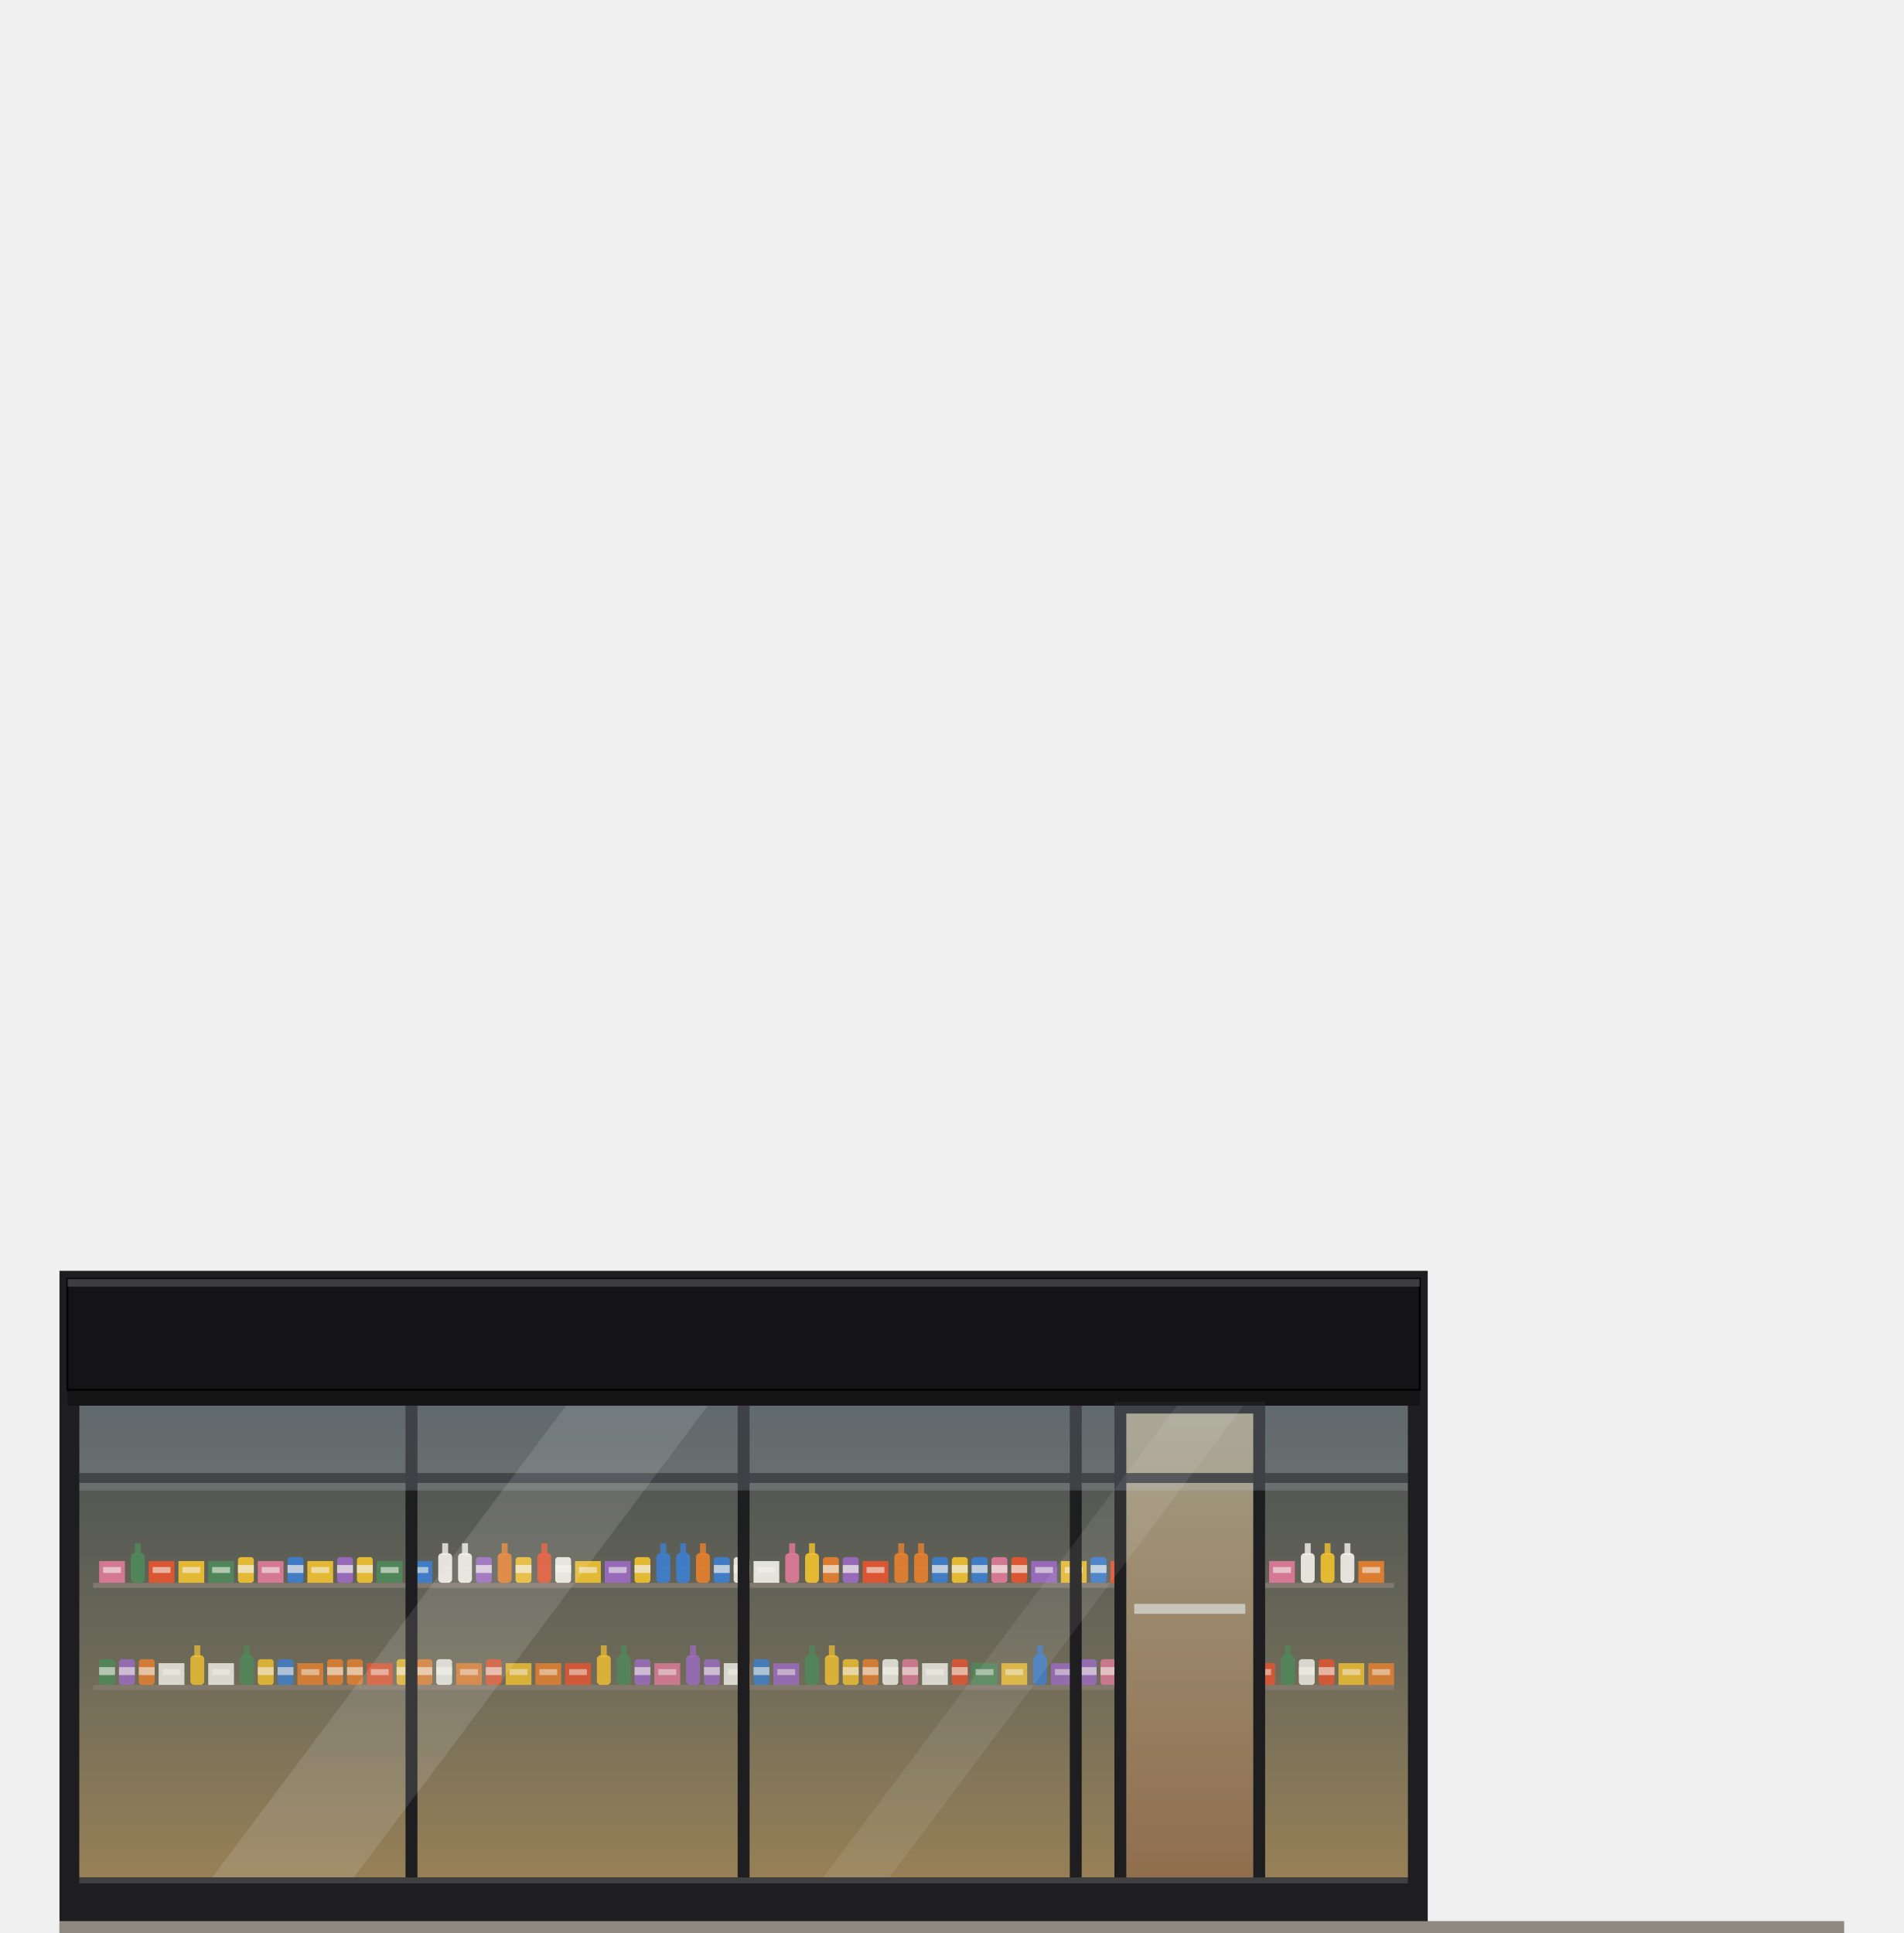
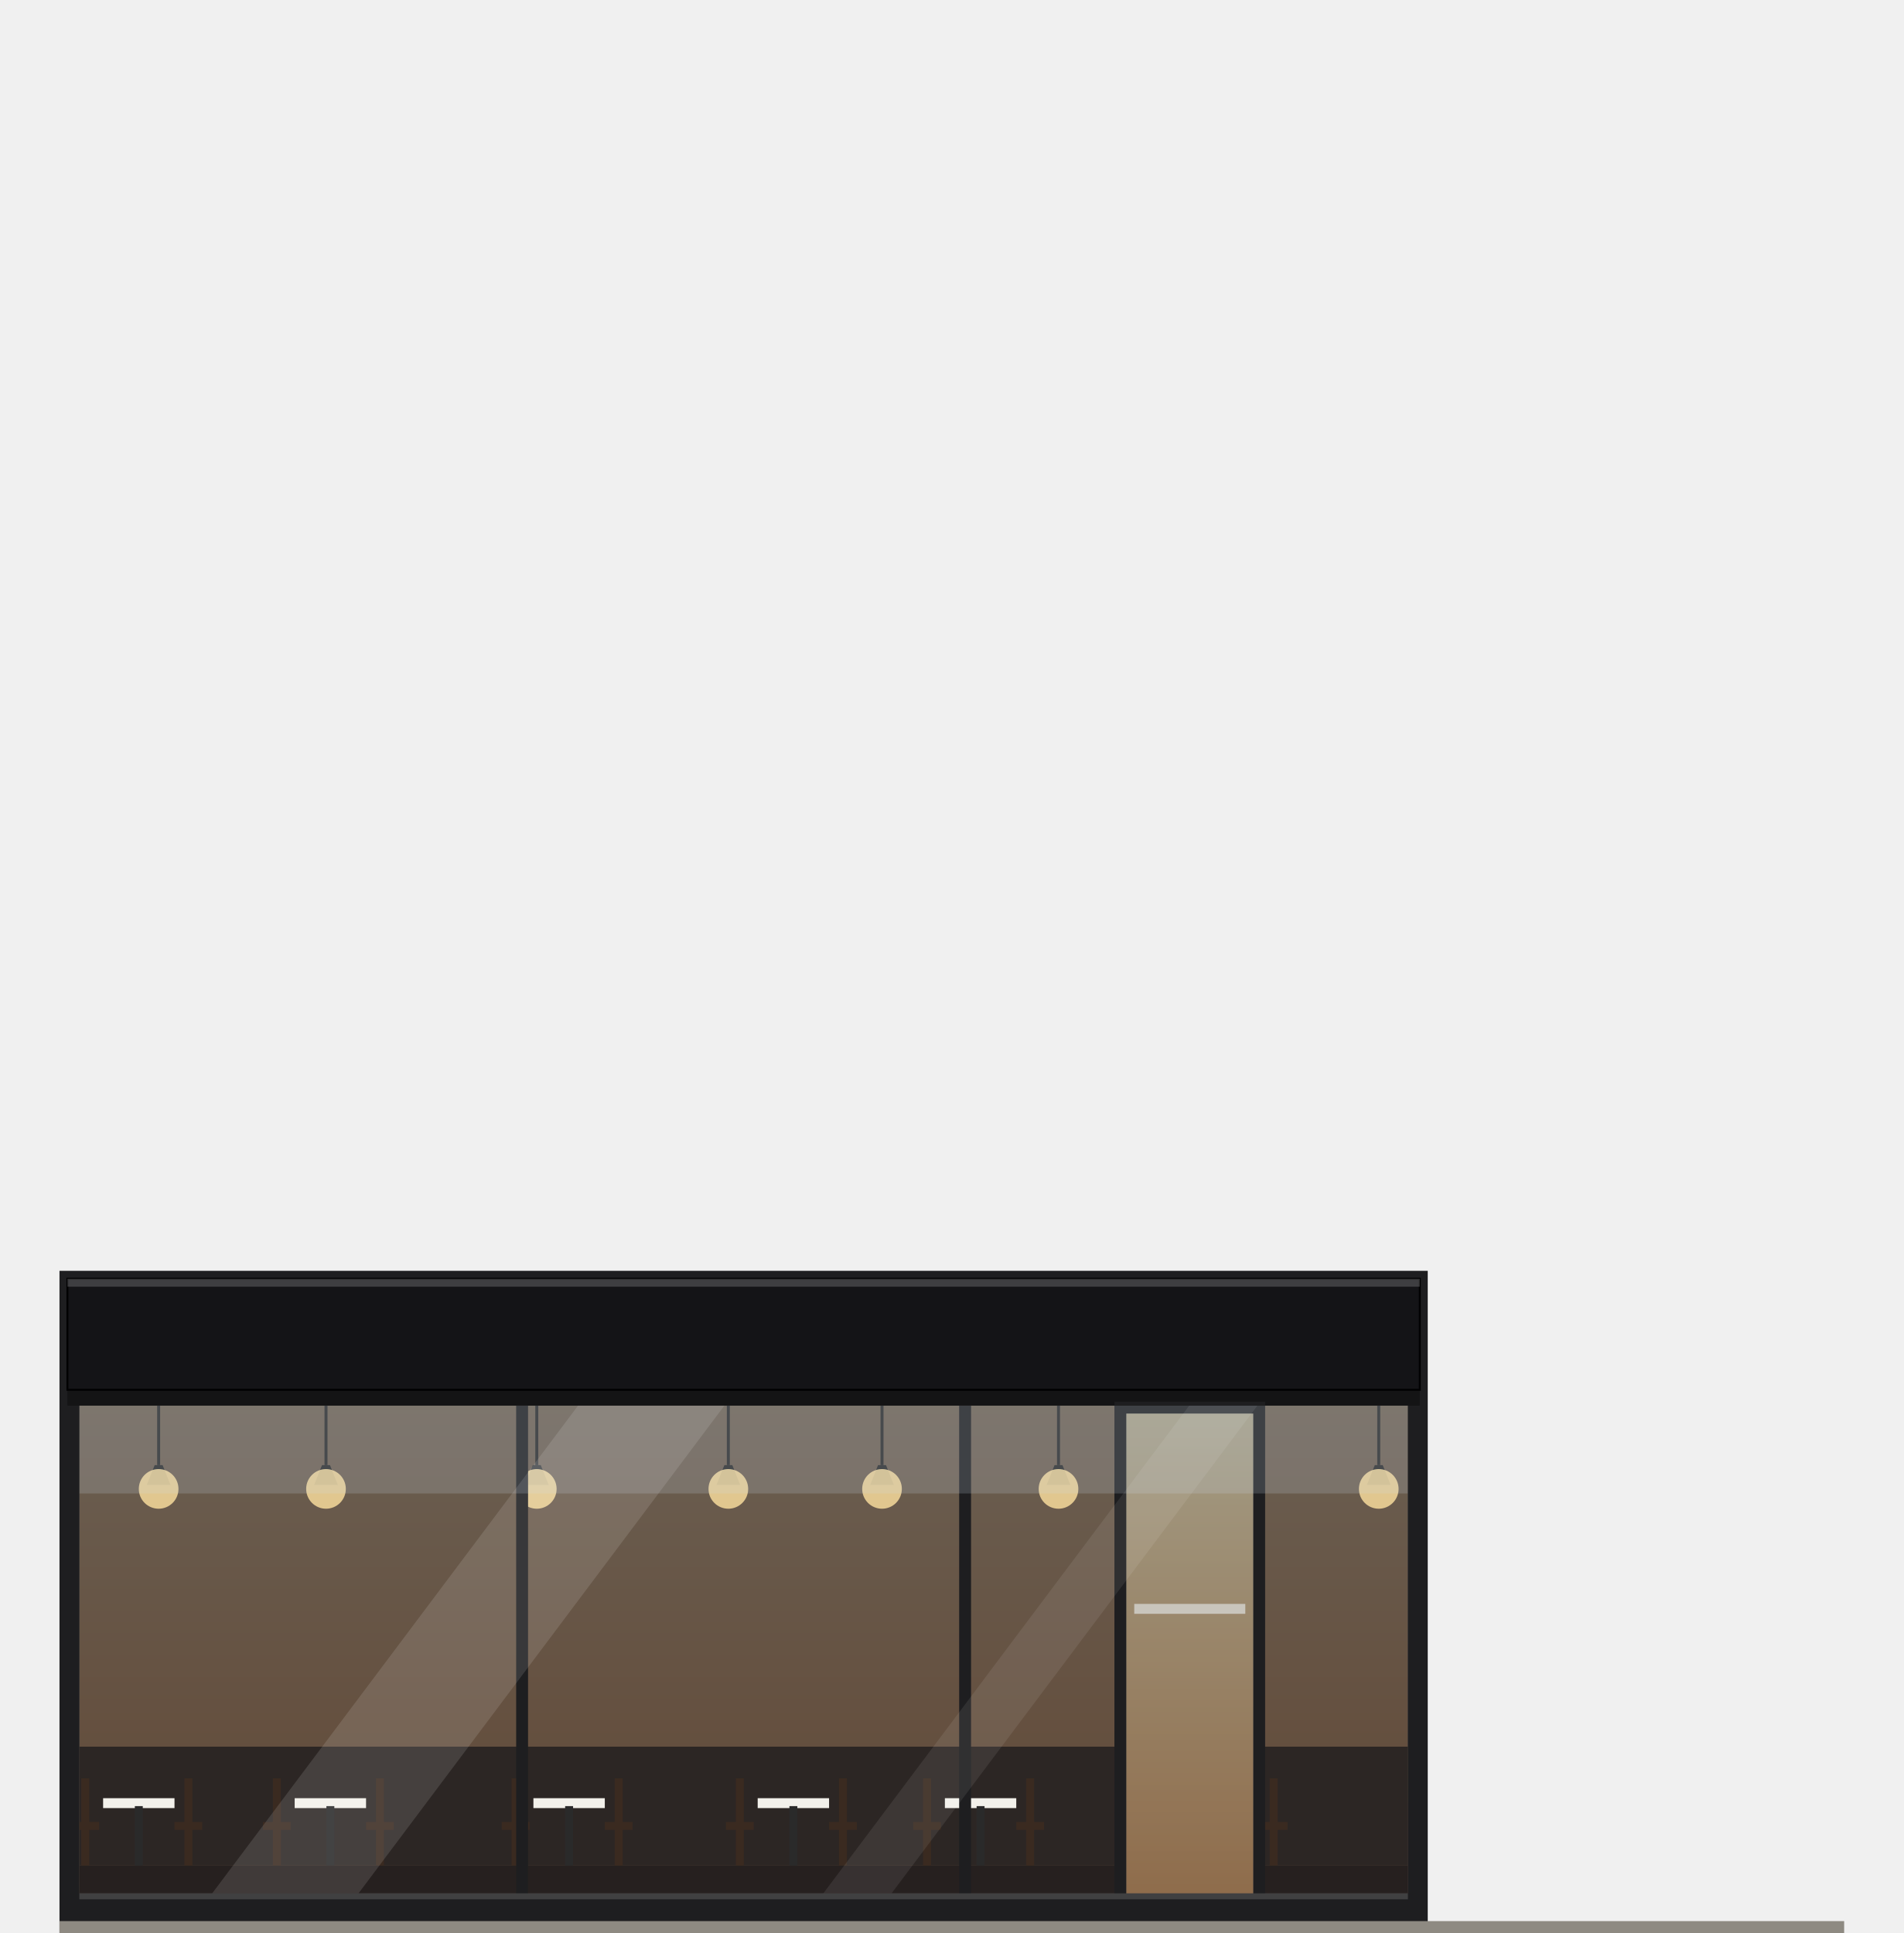
<svg xmlns="http://www.w3.org/2000/svg" width="960.0" height="975.0" viewBox="0 0 960.0 975.0">
  <defs>
    <linearGradient id="glass" x1="0" y1="0" x2="0" y2="1">
      <stop offset="0" stop-color="#C4E0EC" />
      <stop offset="1" stop-color="#557A90" />
    </linearGradient>
    <linearGradient id="shade" x1="0" y1="0" x2="0" y2="1">
      <stop offset="0" stop-color="#FFFFFF" stop-opacity="0.1" />
      <stop offset="1" stop-color="#000000" stop-opacity="0.16" />
    </linearGradient>
    <radialGradient id="glow">
      <stop offset="0" stop-color="#FFE9A8" stop-opacity="0.75" />
      <stop offset="1" stop-color="#FFE9A8" stop-opacity="0" />
    </radialGradient>
    <linearGradient id="warm" x1="0" y1="0" x2="0" y2="1">
      <stop offset="0" stop-color="#FFE7B5" />
      <stop offset="1" stop-color="#D98E4A" />
    </linearGradient>
    <linearGradient id="drop" x1="0" y1="0" x2="0" y2="1">
      <stop offset="0" stop-color="#2A1408" stop-opacity="0.3" />
      <stop offset="1" stop-color="#2A1408" stop-opacity="0" />
    </linearGradient>
    <linearGradient id="sun" x1="0" y1="0" x2="1" y2="0">
      <stop offset="0" stop-color="#FFE6B8" stop-opacity="0.14" />
      <stop offset="0.5" stop-color="#FFE6B8" stop-opacity="0" />
      <stop offset="1" stop-color="#1A0C14" stop-opacity="0.12" />
    </linearGradient>
    <radialGradient id="pumpkin_glow">
      <stop offset="0" stop-color="#FFB347" stop-opacity="0.6" />
      <stop offset="1" stop-color="#FFB347" stop-opacity="0" />
    </radialGradient>
  </defs>
  <rect x="30.0" y="641.0" width="690.0" height="334.0" fill="#1E1E20" />
  <rect x="34.0" y="645.0" width="682.0" height="56.0" fill="#141416" stroke="#000000" stroke-width="1.0" opacity="0.95" />
  <rect x="34.0" y="645.0" width="682.0" height="4.0" fill="#FFFFFF" opacity="0.18" />
  <rect x="34.0" y="701.0" width="682.0" height="8.0" fill="#000000" opacity="0.35" />
-   <rect x="40.0" y="709.0" width="670.0" height="238.0" fill="#2F3A41" />
-   <defs>
-     <linearGradient id="shoplit165" x1="0" y1="0" x2="0" y2="1">
-       <stop offset="0" stop-color="#FFE7B4" stop-opacity="0.12" />
-       <stop offset="0.55" stop-color="#FFD98E" stop-opacity="0.3" />
-       <stop offset="1" stop-color="#FFC66A" stop-opacity="0.5" />
-     </linearGradient>
-   </defs>
-   <rect x="40.0" y="709.0" width="670.0" height="238.0" fill="url(#shoplit165)" />
-   <rect x="50.0" y="787.4" width="13.0" height="11.0" fill="#E07A9A" opacity="0.9" />
-   <rect x="52.0" y="790.4" width="9.0" height="3.0" fill="#F4F1EA" opacity="0.6" />
-   <rect x="66.0" y="783.4" width="7.0" height="15.0" fill="#4E8A5A" opacity="0.9" rx="2" />
-   <rect x="68.0" y="778.4" width="3.0" height="6.0" fill="#4E8A5A" opacity="0.8" />
-   <rect x="75.0" y="787.4" width="13.0" height="11.0" fill="#E8542F" opacity="0.9" />
-   <rect x="77.0" y="790.4" width="9.0" height="3.0" fill="#F4F1EA" opacity="0.6" />
-   <rect x="90.0" y="787.4" width="13.0" height="11.0" fill="#F2C230" opacity="0.9" />
-   <rect x="92.0" y="790.4" width="9.0" height="3.0" fill="#F4F1EA" opacity="0.6" />
-   <rect x="105.0" y="787.4" width="13.0" height="11.0" fill="#4E8A5A" opacity="0.9" />
-   <rect x="107.0" y="790.4" width="9.0" height="3.0" fill="#F4F1EA" opacity="0.6" />
-   <rect x="120.0" y="785.4" width="8.0" height="13.0" fill="#F2C230" opacity="0.9" rx="1.5" />
-   <rect x="120.0" y="789.4" width="8.0" height="4.0" fill="#F4F1EA" opacity="0.7" />
-   <rect x="130.0" y="787.4" width="13.0" height="11.0" fill="#E07A9A" opacity="0.9" />
-   <rect x="132.0" y="790.4" width="9.0" height="3.0" fill="#F4F1EA" opacity="0.6" />
-   <rect x="145.0" y="785.4" width="8.0" height="13.0" fill="#3D7FD0" opacity="0.9" rx="1.5" />
-   <rect x="145.0" y="789.4" width="8.0" height="4.0" fill="#F4F1EA" opacity="0.7" />
-   <rect x="155.0" y="787.4" width="13.0" height="11.0" fill="#F2C230" opacity="0.9" />
-   <rect x="157.0" y="790.4" width="9.0" height="3.0" fill="#F4F1EA" opacity="0.6" />
-   <rect x="170.0" y="785.4" width="8.0" height="13.0" fill="#9C6CC4" opacity="0.9" rx="1.5" />
-   <rect x="170.0" y="789.4" width="8.0" height="4.0" fill="#F4F1EA" opacity="0.7" />
-   <rect x="180.0" y="785.4" width="8.0" height="13.0" fill="#F2C230" opacity="0.9" rx="1.5" />
-   <rect x="180.0" y="789.4" width="8.0" height="4.0" fill="#F4F1EA" opacity="0.7" />
-   <rect x="190.0" y="787.4" width="13.0" height="11.0" fill="#4E8A5A" opacity="0.9" />
-   <rect x="192.0" y="790.4" width="9.0" height="3.0" fill="#F4F1EA" opacity="0.6" />
-   <rect x="205.0" y="787.4" width="13.0" height="11.0" fill="#3D7FD0" opacity="0.9" />
-   <rect x="207.0" y="790.4" width="9.0" height="3.0" fill="#F4F1EA" opacity="0.6" />
-   <rect x="221.0" y="783.4" width="7.0" height="15.0" fill="#F4F1EA" opacity="0.9" rx="2" />
-   <rect x="223.0" y="778.4" width="3.0" height="6.0" fill="#F4F1EA" opacity="0.8" />
-   <rect x="231.0" y="783.4" width="7.0" height="15.0" fill="#F4F1EA" opacity="0.9" rx="2" />
-   <rect x="233.0" y="778.4" width="3.0" height="6.0" fill="#F4F1EA" opacity="0.8" />
-   <rect x="240.0" y="785.4" width="8.0" height="13.0" fill="#9C6CC4" opacity="0.9" rx="1.5" />
-   <rect x="240.0" y="789.4" width="8.0" height="4.0" fill="#F4F1EA" opacity="0.7" />
-   <rect x="251.0" y="783.4" width="7.0" height="15.0" fill="#E8812E" opacity="0.9" rx="2" />
-   <rect x="253.0" y="778.4" width="3.0" height="6.0" fill="#E8812E" opacity="0.8" />
-   <rect x="260.0" y="785.4" width="8.0" height="13.0" fill="#F2C230" opacity="0.9" rx="1.5" />
-   <rect x="260.0" y="789.4" width="8.0" height="4.0" fill="#F4F1EA" opacity="0.7" />
-   <rect x="271.0" y="783.4" width="7.0" height="15.0" fill="#E8542F" opacity="0.9" rx="2" />
-   <rect x="273.0" y="778.4" width="3.0" height="6.0" fill="#E8542F" opacity="0.8" />
-   <rect x="280.0" y="785.4" width="8.0" height="13.0" fill="#F4F1EA" opacity="0.9" rx="1.5" />
-   <rect x="280.0" y="789.4" width="8.0" height="4.0" fill="#F4F1EA" opacity="0.7" />
-   <rect x="290.0" y="787.4" width="13.0" height="11.0" fill="#F2C230" opacity="0.9" />
-   <rect x="292.0" y="790.4" width="9.0" height="3.0" fill="#F4F1EA" opacity="0.6" />
-   <rect x="305.0" y="787.4" width="13.0" height="11.0" fill="#9C6CC4" opacity="0.9" />
-   <rect x="307.0" y="790.4" width="9.0" height="3.0" fill="#F4F1EA" opacity="0.6" />
-   <rect x="320.0" y="785.4" width="8.0" height="13.0" fill="#F2C230" opacity="0.9" rx="1.5" />
-   <rect x="320.0" y="789.4" width="8.0" height="4.0" fill="#F4F1EA" opacity="0.7" />
-   <rect x="331.0" y="783.4" width="7.0" height="15.0" fill="#3D7FD0" opacity="0.9" rx="2" />
-   <rect x="333.0" y="778.4" width="3.0" height="6.0" fill="#3D7FD0" opacity="0.8" />
-   <rect x="341.0" y="783.4" width="7.0" height="15.0" fill="#3D7FD0" opacity="0.9" rx="2" />
-   <rect x="343.0" y="778.4" width="3.0" height="6.0" fill="#3D7FD0" opacity="0.8" />
-   <rect x="351.0" y="783.4" width="7.0" height="15.0" fill="#E8812E" opacity="0.9" rx="2" />
-   <rect x="353.0" y="778.4" width="3.0" height="6.0" fill="#E8812E" opacity="0.8" />
-   <rect x="360.0" y="785.4" width="8.0" height="13.0" fill="#3D7FD0" opacity="0.9" rx="1.5" />
-   <rect x="360.0" y="789.4" width="8.0" height="4.0" fill="#F4F1EA" opacity="0.7" />
-   <rect x="370.0" y="785.4" width="8.0" height="13.0" fill="#F4F1EA" opacity="0.9" rx="1.5" />
-   <rect x="370.0" y="789.4" width="8.0" height="4.0" fill="#F4F1EA" opacity="0.7" />
-   <rect x="380.0" y="787.4" width="13.0" height="11.0" fill="#F4F1EA" opacity="0.9" />
-   <rect x="382.0" y="790.4" width="9.0" height="3.0" fill="#F4F1EA" opacity="0.6" />
-   <rect x="396.0" y="783.4" width="7.0" height="15.0" fill="#E07A9A" opacity="0.9" rx="2" />
-   <rect x="398.0" y="778.4" width="3.0" height="6.0" fill="#E07A9A" opacity="0.8" />
-   <rect x="406.0" y="783.4" width="7.0" height="15.0" fill="#F2C230" opacity="0.9" rx="2" />
-   <rect x="408.0" y="778.4" width="3.0" height="6.0" fill="#F2C230" opacity="0.8" />
-   <rect x="415.0" y="785.4" width="8.0" height="13.0" fill="#E8812E" opacity="0.9" rx="1.5" />
-   <rect x="415.0" y="789.4" width="8.0" height="4.0" fill="#F4F1EA" opacity="0.7" />
-   <rect x="425.0" y="785.4" width="8.0" height="13.0" fill="#9C6CC4" opacity="0.9" rx="1.5" />
-   <rect x="425.0" y="789.4" width="8.0" height="4.0" fill="#F4F1EA" opacity="0.7" />
-   <rect x="435.0" y="787.4" width="13.0" height="11.0" fill="#E8542F" opacity="0.9" />
-   <rect x="437.0" y="790.4" width="9.0" height="3.0" fill="#F4F1EA" opacity="0.6" />
-   <rect x="451.0" y="783.4" width="7.0" height="15.0" fill="#E8812E" opacity="0.9" rx="2" />
-   <rect x="453.0" y="778.4" width="3.0" height="6.0" fill="#E8812E" opacity="0.8" />
-   <rect x="461.0" y="783.4" width="7.0" height="15.0" fill="#E8812E" opacity="0.9" rx="2" />
-   <rect x="463.0" y="778.4" width="3.0" height="6.0" fill="#E8812E" opacity="0.8" />
-   <rect x="470.0" y="785.4" width="8.0" height="13.0" fill="#3D7FD0" opacity="0.9" rx="1.5" />
-   <rect x="470.0" y="789.4" width="8.0" height="4.0" fill="#F4F1EA" opacity="0.7" />
-   <rect x="480.0" y="785.4" width="8.0" height="13.0" fill="#F2C230" opacity="0.9" rx="1.5" />
-   <rect x="480.0" y="789.4" width="8.0" height="4.0" fill="#F4F1EA" opacity="0.7" />
-   <rect x="490.0" y="785.4" width="8.0" height="13.0" fill="#3D7FD0" opacity="0.9" rx="1.5" />
-   <rect x="490.0" y="789.4" width="8.0" height="4.0" fill="#F4F1EA" opacity="0.7" />
-   <rect x="500.0" y="785.4" width="8.0" height="13.0" fill="#E07A9A" opacity="0.9" rx="1.5" />
-   <rect x="500.0" y="789.4" width="8.0" height="4.0" fill="#F4F1EA" opacity="0.7" />
-   <rect x="510.0" y="785.4" width="8.0" height="13.0" fill="#E8542F" opacity="0.9" rx="1.5" />
-   <rect x="510.0" y="789.4" width="8.0" height="4.0" fill="#F4F1EA" opacity="0.7" />
-   <rect x="520.0" y="787.4" width="13.0" height="11.0" fill="#9C6CC4" opacity="0.9" />
-   <rect x="522.0" y="790.4" width="9.0" height="3.0" fill="#F4F1EA" opacity="0.6" />
-   <rect x="535.0" y="787.4" width="13.0" height="11.0" fill="#F2C230" opacity="0.9" />
-   <rect x="537.0" y="790.4" width="9.0" height="3.0" fill="#F4F1EA" opacity="0.6" />
-   <rect x="550.0" y="785.4" width="8.0" height="13.0" fill="#3D7FD0" opacity="0.9" rx="1.5" />
-   <rect x="550.0" y="789.4" width="8.0" height="4.0" fill="#F4F1EA" opacity="0.7" />
-   <rect x="560.0" y="787.4" width="13.0" height="11.0" fill="#E8542F" opacity="0.9" />
-   <rect x="562.0" y="790.4" width="9.0" height="3.0" fill="#F4F1EA" opacity="0.6" />
-   <rect x="575.0" y="787.4" width="13.0" height="11.0" fill="#F2C230" opacity="0.9" />
-   <rect x="577.0" y="790.4" width="9.0" height="3.0" fill="#F4F1EA" opacity="0.6" />
-   <rect x="590.0" y="785.4" width="8.0" height="13.0" fill="#E07A9A" opacity="0.9" rx="1.5" />
-   <rect x="590.0" y="789.4" width="8.0" height="4.0" fill="#F4F1EA" opacity="0.7" />
-   <rect x="600.0" y="787.4" width="13.0" height="11.0" fill="#E07A9A" opacity="0.9" />
-   <rect x="602.0" y="790.4" width="9.0" height="3.0" fill="#F4F1EA" opacity="0.6" />
-   <rect x="615.0" y="785.4" width="8.0" height="13.0" fill="#E8812E" opacity="0.9" rx="1.5" />
-   <rect x="615.0" y="789.4" width="8.0" height="4.0" fill="#F4F1EA" opacity="0.7" />
-   <rect x="625.0" y="787.4" width="13.0" height="11.0" fill="#E8542F" opacity="0.9" />
-   <rect x="627.0" y="790.4" width="9.0" height="3.0" fill="#F4F1EA" opacity="0.6" />
-   <rect x="640.0" y="787.4" width="13.0" height="11.0" fill="#E07A9A" opacity="0.9" />
-   <rect x="642.0" y="790.4" width="9.0" height="3.0" fill="#F4F1EA" opacity="0.6" />
-   <rect x="656.0" y="783.4" width="7.0" height="15.0" fill="#F4F1EA" opacity="0.9" rx="2" />
-   <rect x="658.0" y="778.4" width="3.0" height="6.0" fill="#F4F1EA" opacity="0.8" />
-   <rect x="666.0" y="783.4" width="7.0" height="15.0" fill="#F2C230" opacity="0.9" rx="2" />
-   <rect x="668.0" y="778.4" width="3.0" height="6.0" fill="#F2C230" opacity="0.8" />
-   <rect x="676.0" y="783.4" width="7.0" height="15.0" fill="#F4F1EA" opacity="0.9" rx="2" />
-   <rect x="678.0" y="778.4" width="3.0" height="6.0" fill="#F4F1EA" opacity="0.8" />
-   <rect x="685.0" y="787.4" width="13.0" height="11.0" fill="#E8812E" opacity="0.9" />
-   <rect x="687.0" y="790.4" width="9.0" height="3.0" fill="#F4F1EA" opacity="0.6" />
-   <rect x="47.0" y="798.4" width="656.0" height="2.5" fill="#8E8278" opacity="0.7" />
-   <rect x="50.0" y="836.9" width="8.0" height="13.0" fill="#4E8A5A" opacity="0.8" rx="1.5" />
-   <rect x="50.0" y="840.9" width="8.0" height="4.0" fill="#F4F1EA" opacity="0.6" />
-   <rect x="60.0" y="836.9" width="8.0" height="13.0" fill="#9C6CC4" opacity="0.8" rx="1.5" />
-   <rect x="60.0" y="840.9" width="8.0" height="4.0" fill="#F4F1EA" opacity="0.6" />
-   <rect x="70.0" y="836.9" width="8.0" height="13.0" fill="#E8812E" opacity="0.8" rx="1.5" />
-   <rect x="70.0" y="840.9" width="8.0" height="4.0" fill="#F4F1EA" opacity="0.6" />
-   <rect x="80.0" y="838.9" width="13.0" height="11.0" fill="#F4F1EA" opacity="0.8" />
-   <rect x="82.0" y="841.9" width="9.0" height="3.0" fill="#F4F1EA" opacity="0.5" />
-   <rect x="96.0" y="834.9" width="7.0" height="15.0" fill="#F2C230" opacity="0.8" rx="2" />
-   <rect x="98.0" y="829.9" width="3.0" height="6.0" fill="#F2C230" opacity="0.7" />
-   <rect x="105.0" y="838.9" width="13.0" height="11.0" fill="#F4F1EA" opacity="0.8" />
-   <rect x="107.0" y="841.9" width="9.0" height="3.0" fill="#F4F1EA" opacity="0.5" />
-   <rect x="121.0" y="834.9" width="7.0" height="15.0" fill="#4E8A5A" opacity="0.8" rx="2" />
-   <rect x="123.0" y="829.9" width="3.0" height="6.0" fill="#4E8A5A" opacity="0.7" />
-   <rect x="130.0" y="836.9" width="8.0" height="13.0" fill="#F2C230" opacity="0.8" rx="1.5" />
-   <rect x="130.0" y="840.9" width="8.0" height="4.0" fill="#F4F1EA" opacity="0.6" />
-   <rect x="140.0" y="836.9" width="8.0" height="13.0" fill="#3D7FD0" opacity="0.8" rx="1.5" />
-   <rect x="140.0" y="840.9" width="8.0" height="4.0" fill="#F4F1EA" opacity="0.6" />
-   <rect x="150.0" y="838.9" width="13.0" height="11.0" fill="#E8812E" opacity="0.8" />
-   <rect x="152.0" y="841.9" width="9.0" height="3.0" fill="#F4F1EA" opacity="0.5" />
-   <rect x="165.0" y="836.9" width="8.0" height="13.0" fill="#E8812E" opacity="0.8" rx="1.5" />
-   <rect x="165.0" y="840.9" width="8.0" height="4.0" fill="#F4F1EA" opacity="0.6" />
-   <rect x="175.0" y="836.9" width="8.0" height="13.0" fill="#E8812E" opacity="0.8" rx="1.5" />
-   <rect x="175.0" y="840.9" width="8.0" height="4.0" fill="#F4F1EA" opacity="0.6" />
-   <rect x="185.0" y="838.9" width="13.0" height="11.0" fill="#E8542F" opacity="0.8" />
-   <rect x="187.0" y="841.9" width="9.0" height="3.0" fill="#F4F1EA" opacity="0.5" />
-   <rect x="200.0" y="836.9" width="8.0" height="13.0" fill="#F2C230" opacity="0.8" rx="1.5" />
-   <rect x="200.0" y="840.9" width="8.0" height="4.0" fill="#F4F1EA" opacity="0.6" />
-   <rect x="210.0" y="836.9" width="8.0" height="13.0" fill="#E8812E" opacity="0.8" rx="1.5" />
-   <rect x="210.0" y="840.9" width="8.0" height="4.0" fill="#F4F1EA" opacity="0.6" />
-   <rect x="220.0" y="836.9" width="8.0" height="13.0" fill="#F4F1EA" opacity="0.8" rx="1.5" />
-   <rect x="220.0" y="840.9" width="8.0" height="4.0" fill="#F4F1EA" opacity="0.6" />
-   <rect x="230.0" y="838.9" width="13.0" height="11.0" fill="#E8812E" opacity="0.8" />
-   <rect x="232.0" y="841.9" width="9.0" height="3.0" fill="#F4F1EA" opacity="0.5" />
-   <rect x="245.0" y="836.9" width="8.0" height="13.0" fill="#E8542F" opacity="0.8" rx="1.5" />
-   <rect x="245.0" y="840.9" width="8.0" height="4.0" fill="#F4F1EA" opacity="0.6" />
-   <rect x="255.0" y="838.9" width="13.0" height="11.0" fill="#F2C230" opacity="0.8" />
-   <rect x="257.0" y="841.9" width="9.0" height="3.0" fill="#F4F1EA" opacity="0.5" />
-   <rect x="270.0" y="838.9" width="13.0" height="11.0" fill="#E8812E" opacity="0.8" />
-   <rect x="272.0" y="841.9" width="9.0" height="3.0" fill="#F4F1EA" opacity="0.5" />
-   <rect x="285.0" y="838.9" width="13.0" height="11.0" fill="#E8542F" opacity="0.8" />
-   <rect x="287.0" y="841.9" width="9.0" height="3.0" fill="#F4F1EA" opacity="0.5" />
-   <rect x="301.0" y="834.9" width="7.0" height="15.0" fill="#F2C230" opacity="0.8" rx="2" />
-   <rect x="303.0" y="829.9" width="3.0" height="6.0" fill="#F2C230" opacity="0.7" />
-   <rect x="311.0" y="834.9" width="7.0" height="15.0" fill="#4E8A5A" opacity="0.8" rx="2" />
-   <rect x="313.0" y="829.9" width="3.0" height="6.0" fill="#4E8A5A" opacity="0.7" />
-   <rect x="320.0" y="836.9" width="8.0" height="13.0" fill="#9C6CC4" opacity="0.8" rx="1.5" />
-   <rect x="320.0" y="840.9" width="8.0" height="4.0" fill="#F4F1EA" opacity="0.6" />
-   <rect x="330.0" y="838.9" width="13.0" height="11.0" fill="#E07A9A" opacity="0.8" />
-   <rect x="332.0" y="841.9" width="9.0" height="3.0" fill="#F4F1EA" opacity="0.5" />
-   <rect x="346.0" y="834.9" width="7.0" height="15.0" fill="#9C6CC4" opacity="0.8" rx="2" />
-   <rect x="348.0" y="829.9" width="3.0" height="6.0" fill="#9C6CC4" opacity="0.7" />
-   <rect x="355.0" y="836.9" width="8.0" height="13.0" fill="#9C6CC4" opacity="0.8" rx="1.5" />
-   <rect x="355.0" y="840.9" width="8.0" height="4.0" fill="#F4F1EA" opacity="0.6" />
-   <rect x="365.0" y="838.9" width="13.0" height="11.0" fill="#F4F1EA" opacity="0.8" />
-   <rect x="367.0" y="841.9" width="9.0" height="3.0" fill="#F4F1EA" opacity="0.5" />
-   <rect x="380.0" y="836.9" width="8.0" height="13.0" fill="#3D7FD0" opacity="0.8" rx="1.5" />
-   <rect x="380.0" y="840.9" width="8.0" height="4.0" fill="#F4F1EA" opacity="0.6" />
-   <rect x="390.0" y="838.9" width="13.0" height="11.0" fill="#9C6CC4" opacity="0.8" />
-   <rect x="392.0" y="841.9" width="9.0" height="3.0" fill="#F4F1EA" opacity="0.5" />
-   <rect x="406.0" y="834.9" width="7.0" height="15.0" fill="#4E8A5A" opacity="0.8" rx="2" />
-   <rect x="408.0" y="829.9" width="3.0" height="6.0" fill="#4E8A5A" opacity="0.7" />
-   <rect x="416.0" y="834.9" width="7.0" height="15.0" fill="#F2C230" opacity="0.8" rx="2" />
-   <rect x="418.0" y="829.9" width="3.0" height="6.0" fill="#F2C230" opacity="0.7" />
-   <rect x="425.0" y="836.9" width="8.0" height="13.0" fill="#F2C230" opacity="0.8" rx="1.5" />
-   <rect x="425.0" y="840.9" width="8.0" height="4.0" fill="#F4F1EA" opacity="0.6" />
-   <rect x="435.0" y="836.9" width="8.0" height="13.0" fill="#E8812E" opacity="0.8" rx="1.5" />
-   <rect x="435.0" y="840.9" width="8.0" height="4.0" fill="#F4F1EA" opacity="0.6" />
-   <rect x="445.0" y="836.9" width="8.0" height="13.0" fill="#F4F1EA" opacity="0.8" rx="1.5" />
-   <rect x="445.0" y="840.9" width="8.0" height="4.0" fill="#F4F1EA" opacity="0.6" />
-   <rect x="455.0" y="836.9" width="8.0" height="13.0" fill="#E07A9A" opacity="0.8" rx="1.5" />
-   <rect x="455.0" y="840.9" width="8.0" height="4.0" fill="#F4F1EA" opacity="0.6" />
-   <rect x="465.0" y="838.9" width="13.0" height="11.0" fill="#F4F1EA" opacity="0.8" />
-   <rect x="467.0" y="841.9" width="9.0" height="3.0" fill="#F4F1EA" opacity="0.5" />
-   <rect x="480.0" y="836.9" width="8.0" height="13.0" fill="#E8542F" opacity="0.8" rx="1.5" />
-   <rect x="480.0" y="840.9" width="8.0" height="4.0" fill="#F4F1EA" opacity="0.6" />
-   <rect x="490.0" y="838.9" width="13.0" height="11.0" fill="#4E8A5A" opacity="0.8" />
-   <rect x="492.0" y="841.9" width="9.0" height="3.0" fill="#F4F1EA" opacity="0.5" />
-   <rect x="505.0" y="838.9" width="13.0" height="11.0" fill="#F2C230" opacity="0.8" />
-   <rect x="507.0" y="841.9" width="9.0" height="3.0" fill="#F4F1EA" opacity="0.5" />
-   <rect x="521.0" y="834.9" width="7.0" height="15.0" fill="#3D7FD0" opacity="0.8" rx="2" />
-   <rect x="523.0" y="829.9" width="3.0" height="6.0" fill="#3D7FD0" opacity="0.7" />
-   <rect x="530.0" y="838.9" width="13.0" height="11.0" fill="#9C6CC4" opacity="0.8" />
-   <rect x="532.0" y="841.9" width="9.0" height="3.0" fill="#F4F1EA" opacity="0.5" />
-   <rect x="545.0" y="836.9" width="8.0" height="13.0" fill="#9C6CC4" opacity="0.8" rx="1.5" />
-   <rect x="545.0" y="840.9" width="8.0" height="4.0" fill="#F4F1EA" opacity="0.6" />
-   <rect x="555.0" y="836.9" width="8.0" height="13.0" fill="#E07A9A" opacity="0.8" rx="1.5" />
-   <rect x="555.0" y="840.9" width="8.0" height="4.0" fill="#F4F1EA" opacity="0.6" />
-   <rect x="565.0" y="838.9" width="13.0" height="11.0" fill="#3D7FD0" opacity="0.8" />
-   <rect x="567.0" y="841.9" width="9.0" height="3.0" fill="#F4F1EA" opacity="0.5" />
-   <rect x="581.0" y="834.9" width="7.0" height="15.0" fill="#F4F1EA" opacity="0.8" rx="2" />
-   <rect x="583.0" y="829.9" width="3.0" height="6.0" fill="#F4F1EA" opacity="0.7" />
-   <rect x="590.0" y="836.9" width="8.0" height="13.0" fill="#E8812E" opacity="0.8" rx="1.5" />
-   <rect x="590.0" y="840.9" width="8.0" height="4.0" fill="#F4F1EA" opacity="0.6" />
-   <rect x="601.0" y="834.9" width="7.0" height="15.0" fill="#9C6CC4" opacity="0.8" rx="2" />
-   <rect x="603.0" y="829.9" width="3.0" height="6.0" fill="#9C6CC4" opacity="0.7" />
-   <rect x="610.0" y="836.9" width="8.0" height="13.0" fill="#4E8A5A" opacity="0.8" rx="1.5" />
-   <rect x="610.0" y="840.9" width="8.0" height="4.0" fill="#F4F1EA" opacity="0.6" />
-   <rect x="621.0" y="834.9" width="7.0" height="15.0" fill="#F4F1EA" opacity="0.8" rx="2" />
-   <rect x="623.0" y="829.9" width="3.0" height="6.0" fill="#F4F1EA" opacity="0.7" />
-   <rect x="630.0" y="838.9" width="13.0" height="11.0" fill="#E8542F" opacity="0.8" />
-   <rect x="632.0" y="841.9" width="9.0" height="3.0" fill="#F4F1EA" opacity="0.5" />
-   <rect x="646.0" y="834.9" width="7.0" height="15.0" fill="#4E8A5A" opacity="0.8" rx="2" />
-   <rect x="648.0" y="829.9" width="3.0" height="6.0" fill="#4E8A5A" opacity="0.7" />
-   <rect x="655.0" y="836.9" width="8.0" height="13.0" fill="#F4F1EA" opacity="0.8" rx="1.5" />
-   <rect x="655.0" y="840.9" width="8.0" height="4.0" fill="#F4F1EA" opacity="0.6" />
-   <rect x="665.0" y="836.9" width="8.0" height="13.0" fill="#E8542F" opacity="0.8" rx="1.5" />
-   <rect x="665.0" y="840.9" width="8.0" height="4.0" fill="#F4F1EA" opacity="0.6" />
-   <rect x="675.0" y="838.9" width="13.0" height="11.0" fill="#F2C230" opacity="0.8" />
-   <rect x="677.0" y="841.9" width="9.0" height="3.0" fill="#F4F1EA" opacity="0.5" />
-   <rect x="690.0" y="838.9" width="13.0" height="11.0" fill="#E8812E" opacity="0.8" />
-   <rect x="692.0" y="841.9" width="9.0" height="3.0" fill="#F4F1EA" opacity="0.5" />
-   <rect x="47.0" y="849.9" width="656.0" height="2.5" fill="#8E8278" opacity="0.6" />
-   <rect x="583.4" y="758.8" width="54.0" height="43.2" fill="#F7F3E8" stroke="#C9C3B8" stroke-width="1.0" opacity="0.92" />
-   <rect x="587.4" y="763.8" width="46.0" height="11.9" fill="#E07A9A" opacity="0.9" />
-   <rect x="589.4" y="780.4" width="38.0" height="3.0" fill="#B9B2A4" opacity="0.8" />
-   <rect x="589.4" y="787.4" width="38.0" height="3.0" fill="#B9B2A4" opacity="0.8" />
+   <rect x="40.0" y="709.0" width="670.0" height="246.0" fill="#2F3A41" />
+   <clipPath id="in1">
+     <rect x="40.0" y="709.0" width="670.0" height="246.0" />
+   </clipPath>
+   <g clip-path="url(#in1)">
+     <rect x="40.0" y="709.0" width="670.0" height="246.0" fill="#3A3230" />
+     <rect x="40.0" y="709.0" width="670.0" height="246.0" fill="url(#warm)" opacity="0.25" />
+     <rect x="40.0" y="941.0" width="670.0" height="14.0" fill="#26201f" />
+     <path d="M80.0 709.0 V739.0" fill="none" stroke="#2A2A2A" stroke-width="1.5" />
+     <path d="M74.0 749.0 l12 0 l-4 -10 l-4 0 z" fill="#2A2A2A" />
+     <circle cx="80.0" cy="751.0" r="10.0" fill="#FFE2A0" opacity="0.8" />
+     <path d="M164.4 709.0 V739.0" fill="none" stroke="#2A2A2A" stroke-width="1.5" />
+     <path d="M158.4 749.0 l12 0 l-4 -10 l-4 0 z" fill="#2A2A2A" />
+     <circle cx="164.4" cy="751.0" r="10.0" fill="#FFE2A0" opacity="0.8" />
+     <path d="M270.7 709.0 V739.0" fill="none" stroke="#2A2A2A" stroke-width="1.5" />
+     <path d="M264.7 749.0 l12 0 l-4 -10 l-4 0 z" fill="#2A2A2A" />
+     <circle cx="270.7" cy="751.0" r="10.0" fill="#FFE2A0" opacity="0.8" />
+     <path d="M367.3 709.0 V739.0" fill="none" stroke="#2A2A2A" stroke-width="1.5" />
+     <path d="M361.3 749.0 l12 0 l-4 -10 l-4 0 z" fill="#2A2A2A" />
+     <circle cx="367.3" cy="751.0" r="10.0" fill="#FFE2A0" opacity="0.8" />
+     <path d="M444.8 709.0 V739.0" fill="none" stroke="#2A2A2A" stroke-width="1.5" />
+     <path d="M438.8 749.0 l12 0 l-4 -10 l-4 0 z" fill="#2A2A2A" />
+     <circle cx="444.8" cy="751.0" r="10.0" fill="#FFE2A0" opacity="0.8" />
+     <path d="M533.8 709.0 V739.0" fill="none" stroke="#2A2A2A" stroke-width="1.5" />
+     <path d="M527.8 749.0 l12 0 l-4 -10 l-4 0 z" fill="#2A2A2A" />
+     <circle cx="533.8" cy="751.0" r="10.0" fill="#FFE2A0" opacity="0.8" />
+     <path d="M607.5 709.0 V739.0" fill="none" stroke="#2A2A2A" stroke-width="1.5" />
+     <path d="M601.5 749.0 l12 0 l-4 -10 l-4 0 z" fill="#2A2A2A" />
+     <circle cx="607.5" cy="751.0" r="10.0" fill="#FFE2A0" opacity="0.8" />
+     <path d="M695.3 709.0 V739.0" fill="none" stroke="#2A2A2A" stroke-width="1.5" />
+     <path d="M689.3 749.0 l12 0 l-4 -10 l-4 0 z" fill="#2A2A2A" />
+     <circle cx="695.3" cy="751.0" r="10.0" fill="#FFE2A0" opacity="0.8" />
+     <rect x="40.0" y="881.0" width="670.0" height="60.0" fill="#2c2624" />
+     <rect x="52.0" y="907.0" width="36.0" height="5.0" fill="#F2F0EA" />
+     <rect x="68.0" y="911.0" width="4.0" height="30.0" fill="#2A2A2A" />
+     <rect x="41.0" y="897.0" width="4.0" height="44.0" fill="#3A2A20" />
+     <rect x="36.0" y="919.0" width="14.0" height="4.0" fill="#3A2A20" />
+     <rect x="93.0" y="897.0" width="4.0" height="44.0" fill="#3A2A20" />
+     <rect x="88.0" y="919.0" width="14.0" height="4.0" fill="#3A2A20" />
+     <rect x="148.6" y="907.0" width="36.0" height="5.0" fill="#F2F0EA" />
+     <rect x="164.6" y="911.0" width="4.0" height="30.0" fill="#2A2A2A" />
+     <rect x="137.6" y="897.0" width="4.0" height="44.0" fill="#3A2A20" />
+     <rect x="132.6" y="919.0" width="14.0" height="4.0" fill="#3A2A20" />
+     <rect x="189.6" y="897.0" width="4.0" height="44.0" fill="#3A2A20" />
+     <rect x="184.6" y="919.0" width="14.0" height="4.0" fill="#3A2A20" />
+     <rect x="269.0" y="907.0" width="36.0" height="5.0" fill="#F2F0EA" />
+     <rect x="285.0" y="911.0" width="4.0" height="30.0" fill="#2A2A2A" />
+     <rect x="258.0" y="897.0" width="4.0" height="44.0" fill="#3A2A20" />
+     <rect x="253.0" y="919.0" width="14.0" height="4.0" fill="#3A2A20" />
+     <rect x="310.0" y="897.0" width="4.0" height="44.0" fill="#3A2A20" />
+     <rect x="305.0" y="919.0" width="14.0" height="4.0" fill="#3A2A20" />
+     <rect x="382.1" y="907.0" width="36.0" height="5.0" fill="#F2F0EA" />
+     <rect x="398.1" y="911.0" width="4.0" height="30.0" fill="#2A2A2A" />
+     <rect x="371.1" y="897.0" width="4.0" height="44.0" fill="#3A2A20" />
+     <rect x="366.1" y="919.0" width="14.0" height="4.0" fill="#3A2A20" />
+     <rect x="423.1" y="897.0" width="4.0" height="44.0" fill="#3A2A20" />
+     <rect x="418.1" y="919.0" width="14.0" height="4.0" fill="#3A2A20" />
+     <rect x="476.5" y="907.0" width="36.0" height="5.0" fill="#F2F0EA" />
+     <rect x="492.5" y="911.0" width="4.0" height="30.0" fill="#2A2A2A" />
+     <rect x="465.5" y="897.0" width="4.0" height="44.0" fill="#3A2A20" />
+     <rect x="460.5" y="919.0" width="14.0" height="4.0" fill="#3A2A20" />
+     <rect x="517.5" y="897.0" width="4.0" height="44.0" fill="#3A2A20" />
+     <rect x="512.5" y="919.0" width="14.0" height="4.0" fill="#3A2A20" />
+     <rect x="599.3" y="907.0" width="36.0" height="5.0" fill="#F2F0EA" />
+     <rect x="615.3" y="911.0" width="4.0" height="30.0" fill="#2A2A2A" />
+     <rect x="588.3" y="897.0" width="4.0" height="44.0" fill="#3A2A20" />
+     <rect x="583.3" y="919.0" width="14.0" height="4.0" fill="#3A2A20" />
+     <rect x="640.3" y="897.0" width="4.0" height="44.0" fill="#3A2A20" />
+     <rect x="635.3" y="919.0" width="14.0" height="4.0" fill="#3A2A20" />
+   </g>
  <rect x="562.0" y="707.0" width="76.0" height="262.0" fill="#1E1E20" />
  <rect x="568.0" y="713.0" width="64.0" height="250.0" fill="#33404A" />
  <rect x="568.0" y="713.0" width="64.0" height="250.0" fill="url(#warm)" opacity="0.55" />
  <rect x="572.0" y="809.0" width="56.0" height="5.0" fill="#C9C5BC" />
-   <rect x="204.5" y="709.0" width="6.0" height="238.0" fill="#1E1E20" />
-   <rect x="372.0" y="709.0" width="6.0" height="238.0" fill="#1E1E20" />
-   <rect x="539.5" y="709.0" width="6.0" height="238.0" fill="#1E1E20" />
-   <rect x="40.0" y="743.0" width="670.0" height="5.0" fill="#1E1E20" opacity="0.9" />
-   <rect x="40.0" y="947.0" width="670.0" height="22.0" fill="#1E1E20" />
-   <rect x="40.0" y="947.0" width="670.0" height="3.0" fill="#FFFFFF" opacity="0.15" />
-   <clipPath id="pane1">
-     <rect x="40.0" y="709.0" width="670.0" height="238.0" />
+   <rect x="260.3" y="709.0" width="6.0" height="246.0" fill="#1E1E20" />
+   <rect x="483.7" y="709.0" width="6.0" height="246.0" fill="#1E1E20" />
+   <rect x="40.0" y="955.0" width="670.0" height="14.0" fill="#1E1E20" />
+   <rect x="40.0" y="955.0" width="670.0" height="3.0" fill="#FFFFFF" opacity="0.15" />
+   <clipPath id="pane2">
+     <rect x="40.0" y="709.0" width="670.0" height="246.0" />
  </clipPath>
-   <g clip-path="url(#pane1)">
-     <path d="M107.0 947.0 l178.5 -238.0 l71.4 0 l-178.5 238.0 Z" fill="#FFFFFF" opacity="0.12" />
-     <path d="M415.2 947.0 l178.5 -238.0 l33.3 0 l-178.5 238.0 Z" fill="#FFFFFF" opacity="0.08" />
-     <rect x="40.0" y="709.0" width="670.0" height="42.8" fill="#CFE0EC" opacity="0.18" />
+   <g clip-path="url(#pane2)">
+     <path d="M107.0 955.0 l184.5 -246.0 l73.8 0 l-184.5 246.0 Z" fill="#FFFFFF" opacity="0.12" />
+     <path d="M415.2 955.0 l184.5 -246.0 l34.4 0 l-184.5 246.0 Z" fill="#FFFFFF" opacity="0.08" />
+     <rect x="40.0" y="709.0" width="670.0" height="44.3" fill="#CFE0EC" opacity="0.18" />
  </g>
  <rect x="30.0" y="969.0" width="900.0" height="6.0" fill="#8E8A82" />
</svg>
